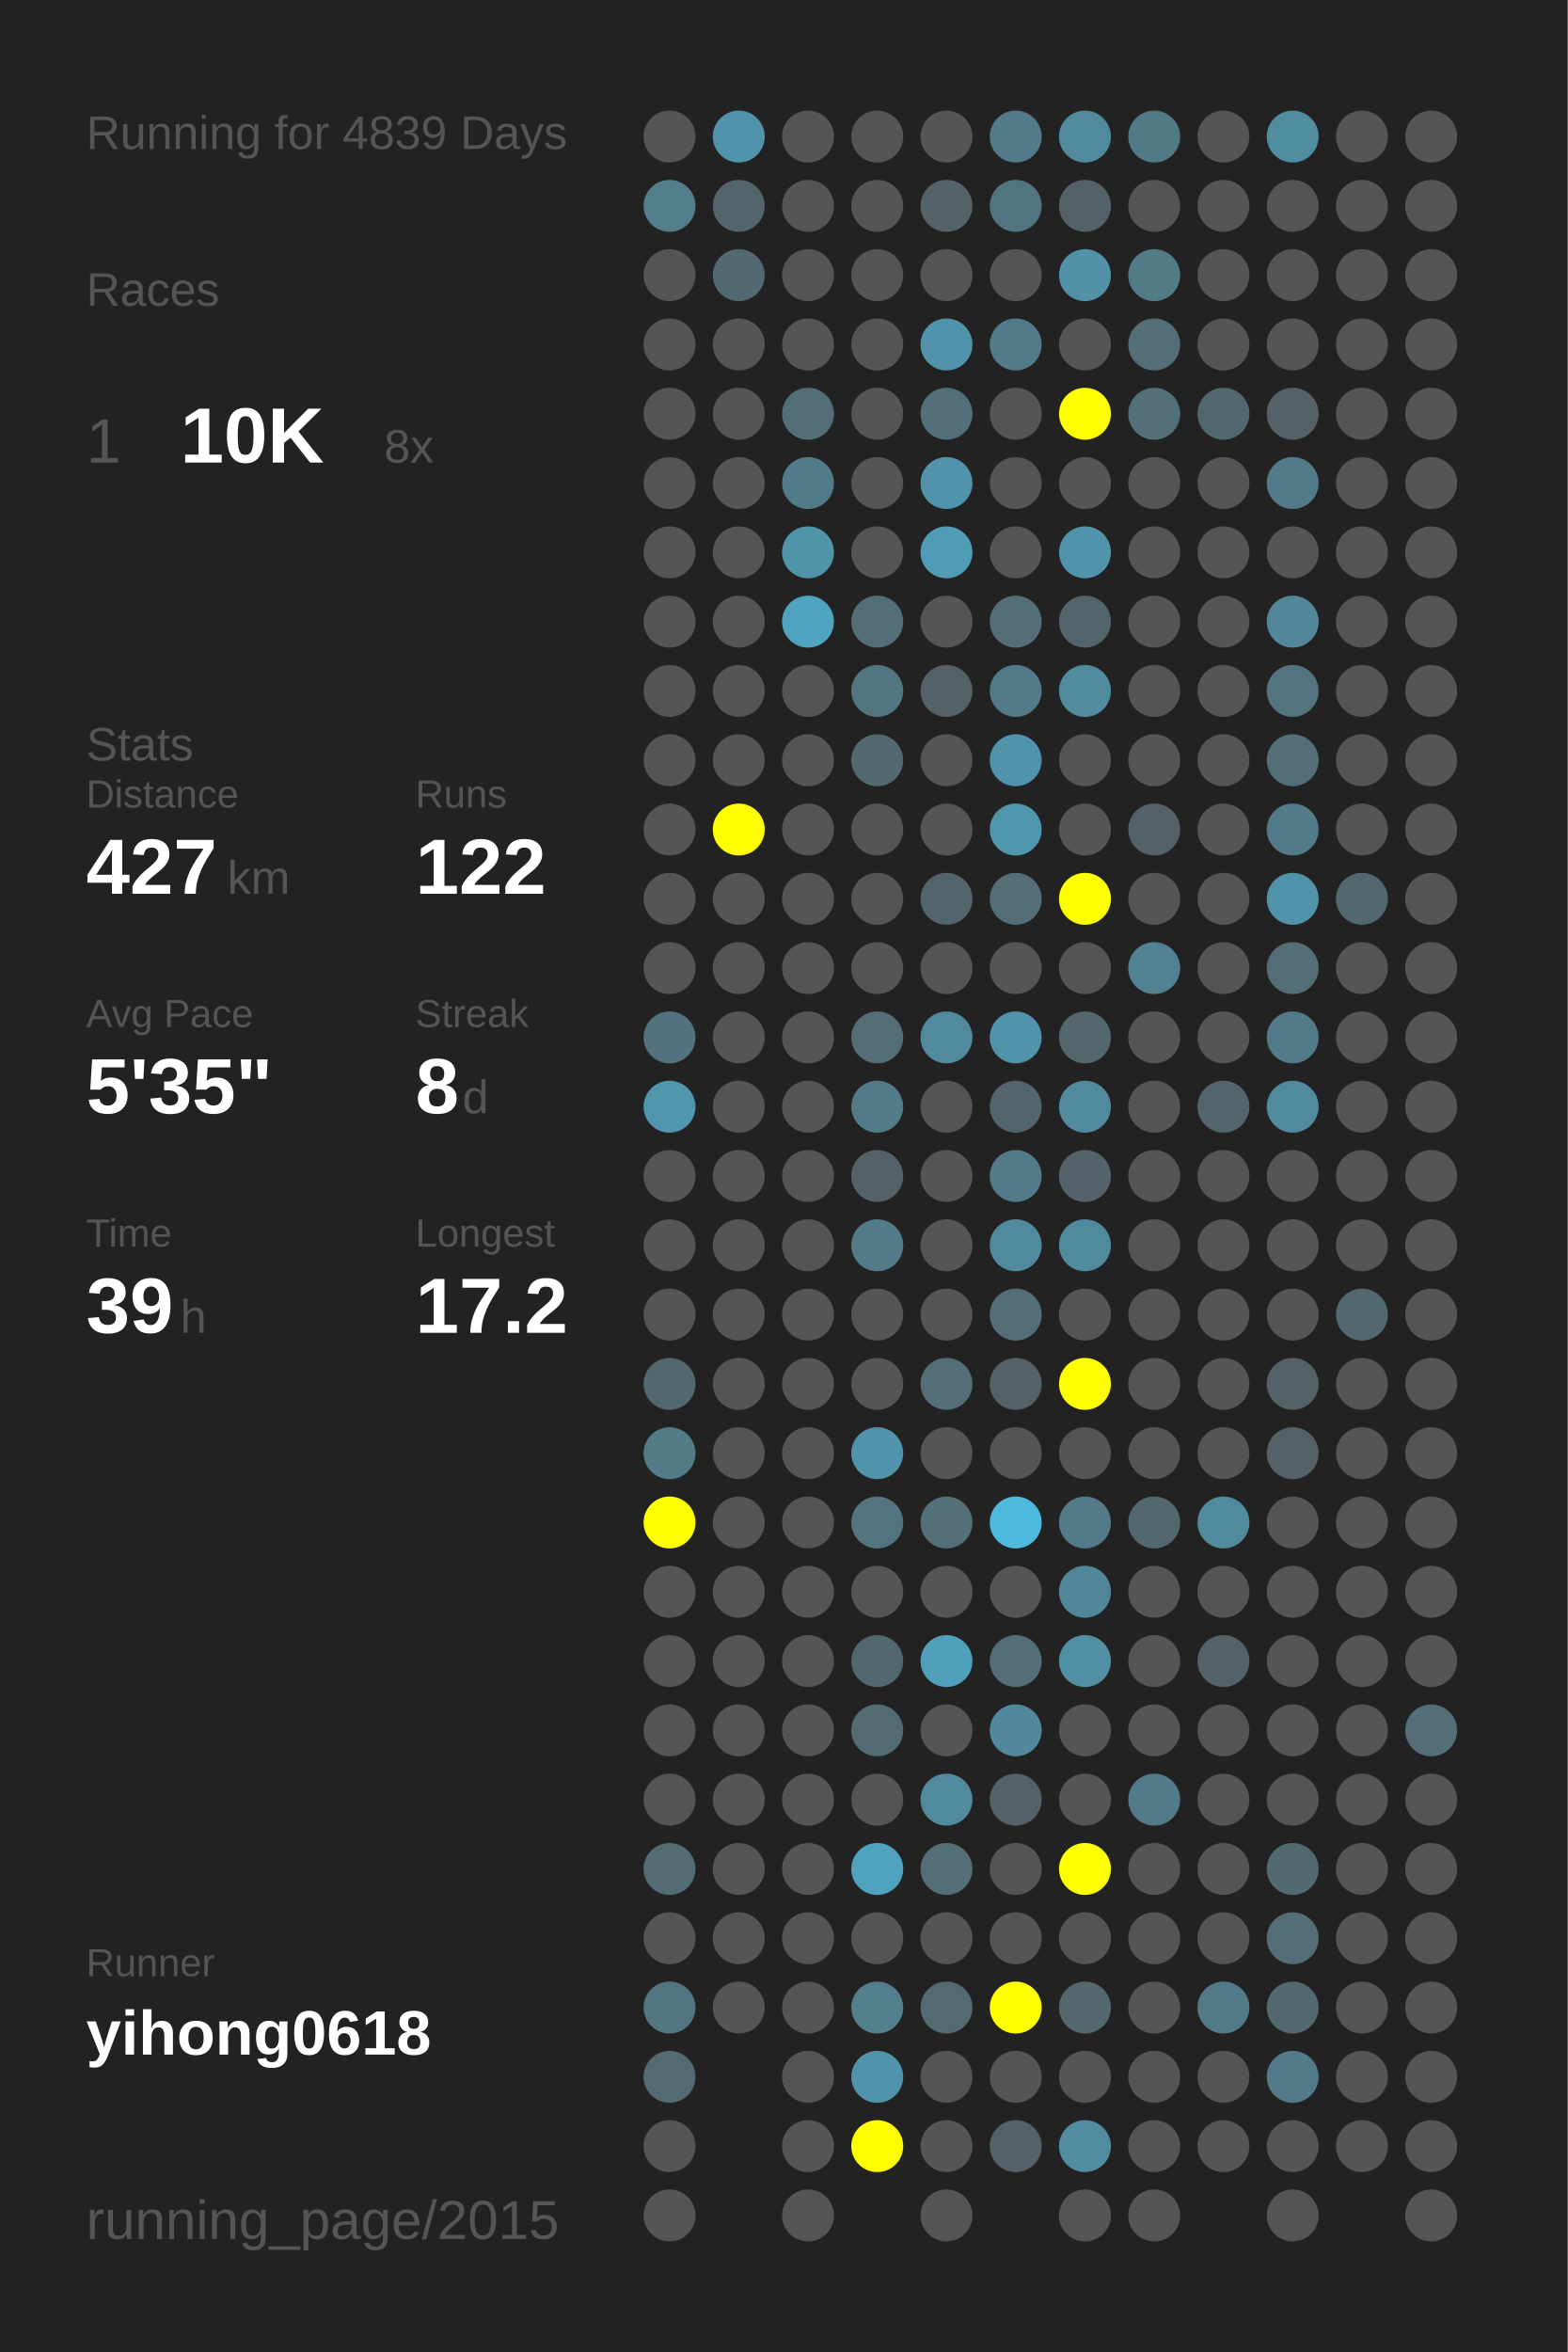
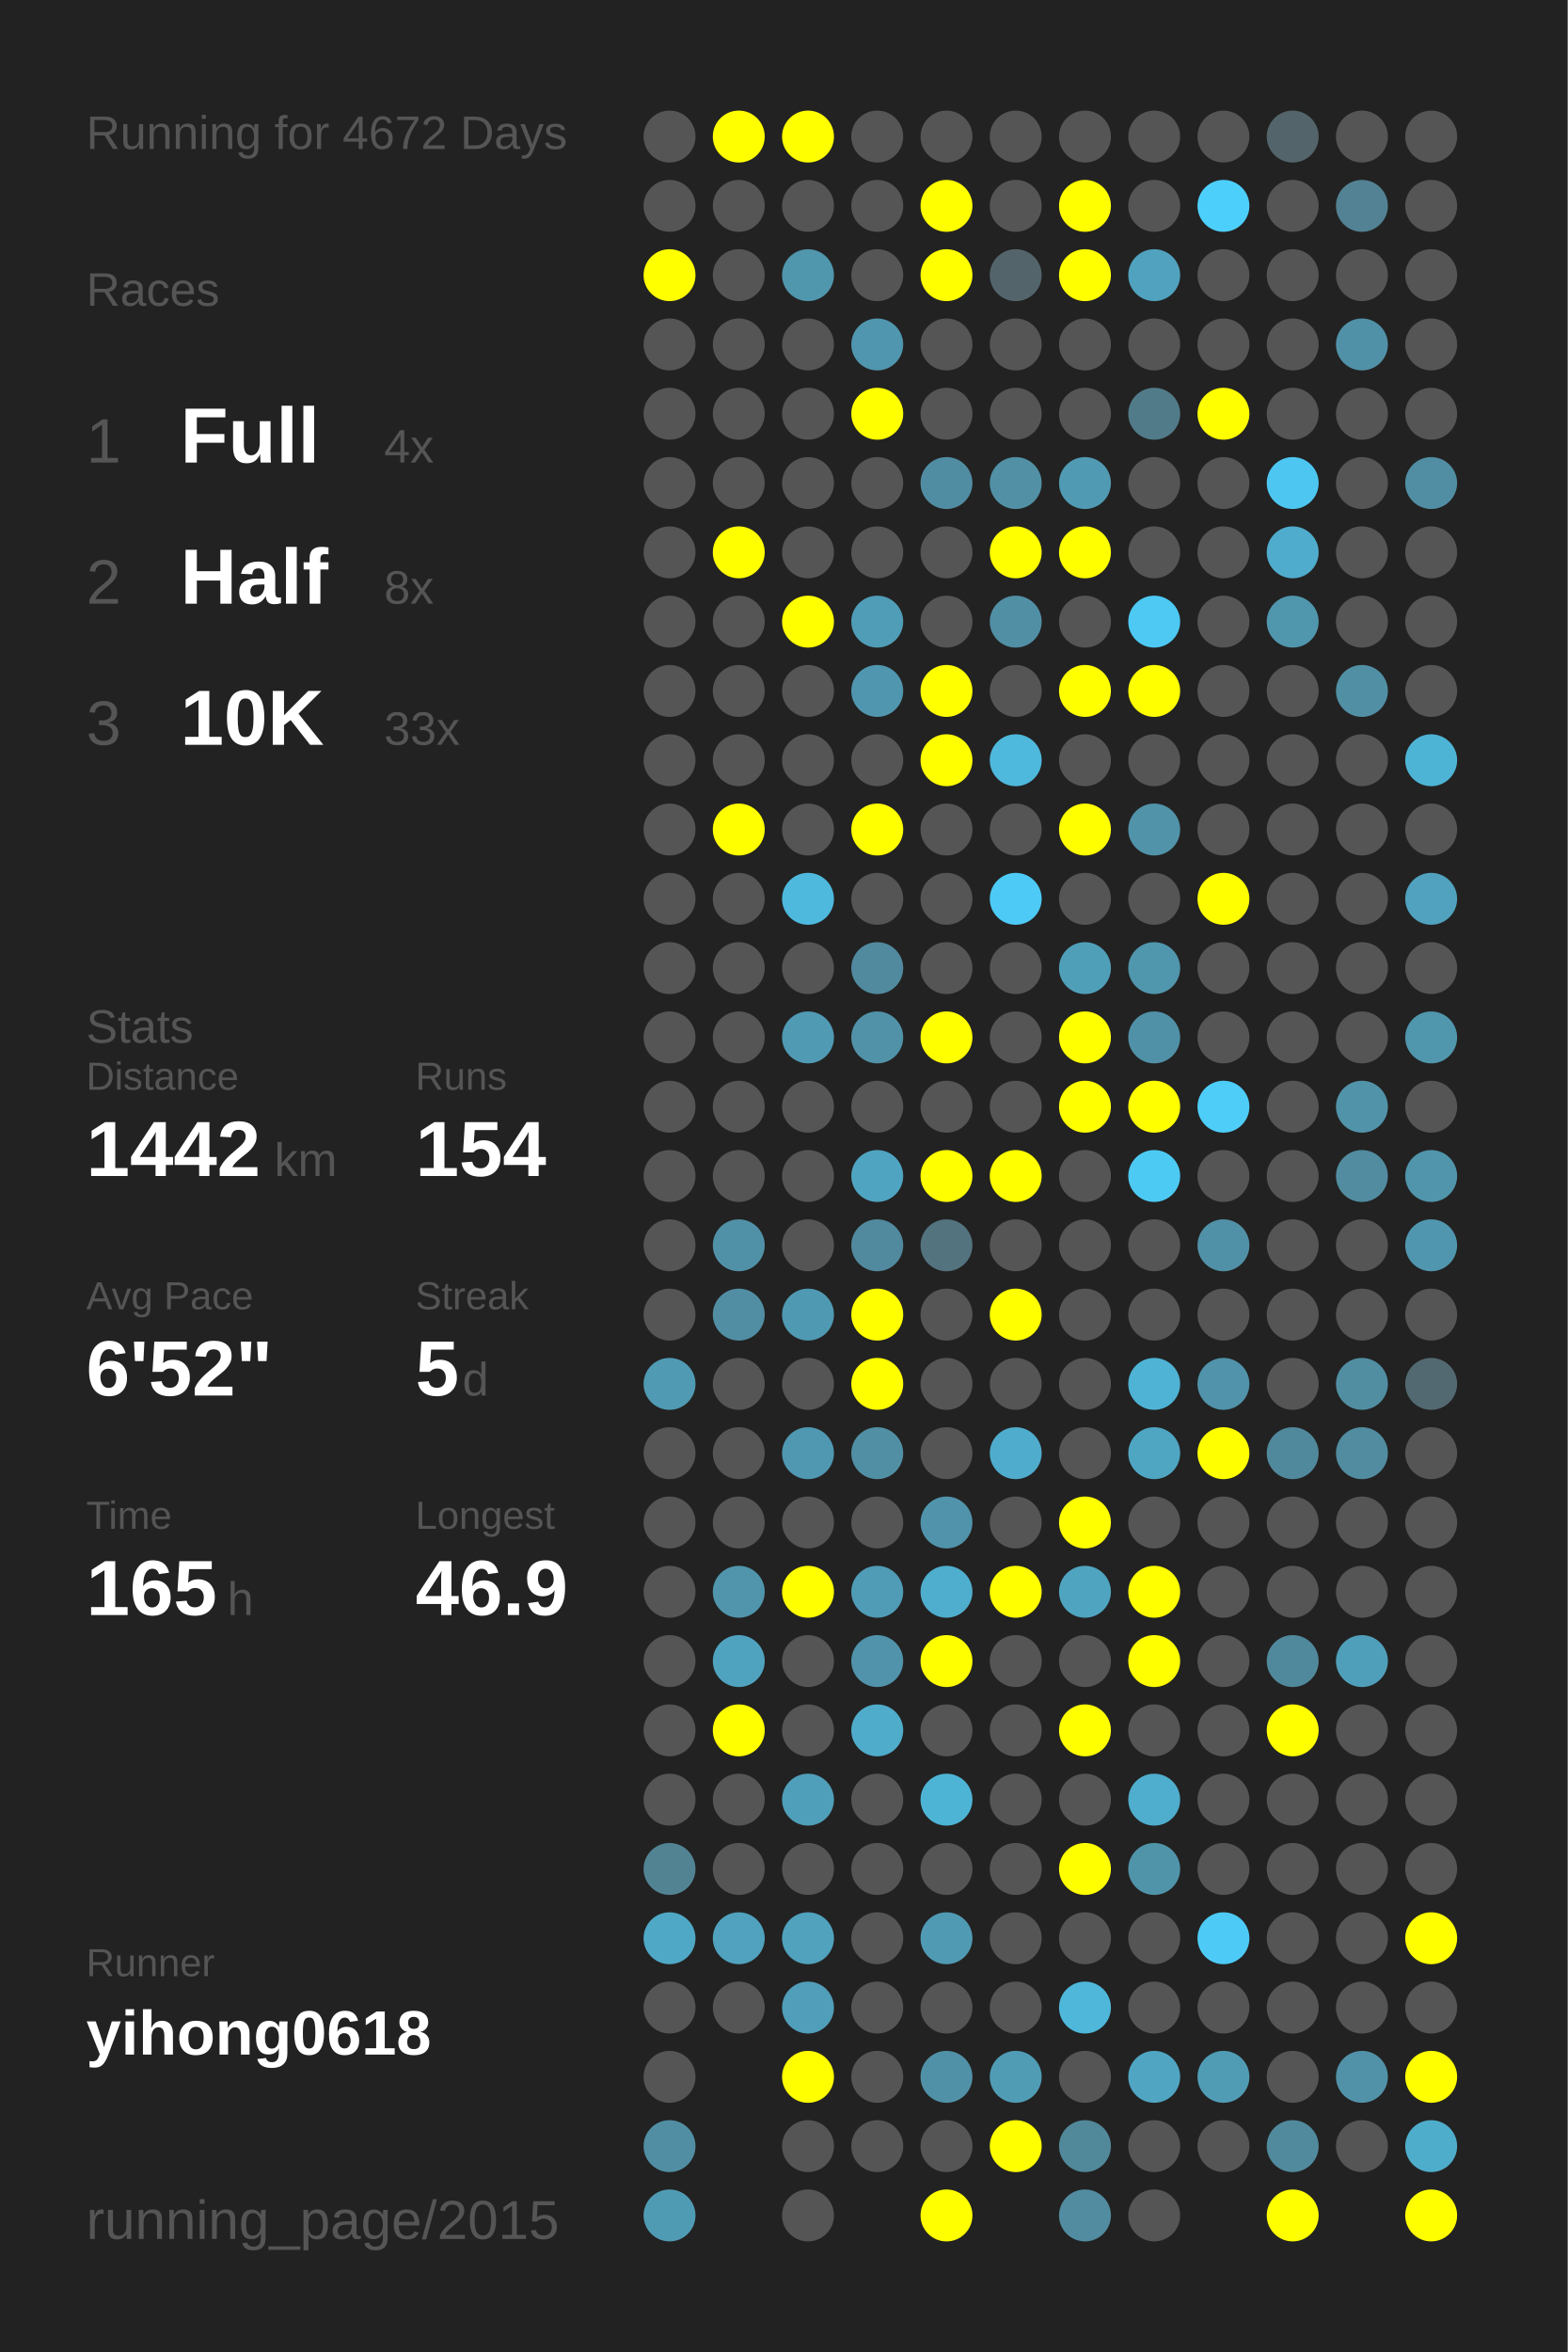
<svg xmlns="http://www.w3.org/2000/svg" baseProfile="full" height="300mm" version="1.1" viewBox="0,0,200,300" width="200mm">
  <defs />
  <rect fill="#222222" height="300" width="200" x="0" y="0" />
-   <text fill="#555555" style="font-size:6px; font-family:Arial;" x="11" y="19">Running for 4839 Days</text>
+   <text fill="#555555" style="font-size:6px; font-family:Arial;" x="11" y="19">Running for 4672 Days</text>
  <text fill="#555555" style="font-size:6px; font-family:Arial;" x="11" y="39">Races</text>
  <text fill="#555555" style="font-size:8px; font-family:Arial;" x="11" y="59">1</text>
-   <text fill="#FFFFFF" style="font-size:10px; font-family:Arial; font-weight:bold;" x="23" y="59">10K</text>
-   <text fill="#555555" style="font-size:6px; font-family:Arial;" x="49" y="59">8x</text>
-   <text fill="#555555" style="font-size:6px; font-family:Arial;" x="11" y="97">Stats</text>
-   <text fill="#555555" style="font-size:5px; font-family:Arial;" x="11" y="103">Distance</text>
-   <text fill="#FFFFFF" style="font-size:10px; font-family:Arial; font-weight:bold;" x="11" y="114">427</text>
-   <text fill="#555555" style="font-size:6px; font-family:Arial;" x="29" y="114">km</text>
-   <text fill="#555555" style="font-size:5px; font-family:Arial;" x="53" y="103">Runs</text>
-   <text fill="#FFFFFF" style="font-size:10px; font-family:Arial; font-weight:bold;" x="53" y="114">122</text>
-   <text fill="#555555" style="font-size:5px; font-family:Arial;" x="11" y="131">Avg Pace</text>
-   <text fill="#FFFFFF" style="font-size:10px; font-family:Arial; font-weight:bold;" x="11" y="142">5'35"</text>
-   <text fill="#555555" style="font-size:5px; font-family:Arial;" x="53" y="131">Streak</text>
-   <text fill="#FFFFFF" style="font-size:10px; font-family:Arial; font-weight:bold;" x="53" y="142">8</text>
-   <text fill="#555555" style="font-size:6px; font-family:Arial;" x="59" y="142">d</text>
-   <text fill="#555555" style="font-size:5px; font-family:Arial;" x="11" y="159">Time</text>
-   <text fill="#FFFFFF" style="font-size:10px; font-family:Arial; font-weight:bold;" x="11" y="170">39</text>
-   <text fill="#555555" style="font-size:6px; font-family:Arial;" x="23" y="170">h</text>
-   <text fill="#555555" style="font-size:5px; font-family:Arial;" x="53" y="159">Longest</text>
-   <text fill="#FFFFFF" style="font-size:10px; font-family:Arial; font-weight:bold;" x="53" y="170">17.2</text>
+   <text fill="#FFFFFF" style="font-size:10px; font-family:Arial; font-weight:bold;" x="23" y="59">Full</text>
+   <text fill="#555555" style="font-size:6px; font-family:Arial;" x="49" y="59">4x</text>
+   <text fill="#555555" style="font-size:8px; font-family:Arial;" x="11" y="77">2</text>
+   <text fill="#FFFFFF" style="font-size:10px; font-family:Arial; font-weight:bold;" x="23" y="77">Half</text>
+   <text fill="#555555" style="font-size:6px; font-family:Arial;" x="49" y="77">8x</text>
+   <text fill="#555555" style="font-size:8px; font-family:Arial;" x="11" y="95">3</text>
+   <text fill="#FFFFFF" style="font-size:10px; font-family:Arial; font-weight:bold;" x="23" y="95">10K</text>
+   <text fill="#555555" style="font-size:6px; font-family:Arial;" x="49" y="95">33x</text>
+   <text fill="#555555" style="font-size:6px; font-family:Arial;" x="11" y="133">Stats</text>
+   <text fill="#555555" style="font-size:5px; font-family:Arial;" x="11" y="139">Distance</text>
+   <text fill="#FFFFFF" style="font-size:10px; font-family:Arial; font-weight:bold;" x="11" y="150">1442</text>
+   <text fill="#555555" style="font-size:6px; font-family:Arial;" x="35" y="150">km</text>
+   <text fill="#555555" style="font-size:5px; font-family:Arial;" x="53" y="139">Runs</text>
+   <text fill="#FFFFFF" style="font-size:10px; font-family:Arial; font-weight:bold;" x="53" y="150">154</text>
+   <text fill="#555555" style="font-size:5px; font-family:Arial;" x="11" y="167">Avg Pace</text>
+   <text fill="#FFFFFF" style="font-size:10px; font-family:Arial; font-weight:bold;" x="11" y="178">6'52"</text>
+   <text fill="#555555" style="font-size:5px; font-family:Arial;" x="53" y="167">Streak</text>
+   <text fill="#FFFFFF" style="font-size:10px; font-family:Arial; font-weight:bold;" x="53" y="178">5</text>
+   <text fill="#555555" style="font-size:6px; font-family:Arial;" x="59" y="178">d</text>
+   <text fill="#555555" style="font-size:5px; font-family:Arial;" x="11" y="195">Time</text>
+   <text fill="#FFFFFF" style="font-size:10px; font-family:Arial; font-weight:bold;" x="11" y="206">165</text>
+   <text fill="#555555" style="font-size:6px; font-family:Arial;" x="29" y="206">h</text>
+   <text fill="#555555" style="font-size:5px; font-family:Arial;" x="53" y="195">Longest</text>
+   <text fill="#FFFFFF" style="font-size:10px; font-family:Arial; font-weight:bold;" x="53" y="206">46.9</text>
  <text fill="#555555" style="font-size:5px; font-family:Arial;" x="11" y="252.065">Runner</text>
  <text fill="#FFFFFF" style="font-size:8px; font-family:Arial; font-weight:bold;" x="11" y="262.065">yihong0618</text>
  <text fill="#555555" style="font-size:7px; font-family:Arial;" x="11" y="285.581">running_page/2015</text>
  <circle cx="85.417" cy="17.419" fill="#555555" r="3.312" />
-   <circle cx="85.417" cy="26.258" fill="#527e8c" r="3.312" />
-   <circle cx="85.417" cy="35.097" fill="#555555" r="3.312" />
+   <circle cx="85.417" cy="26.258" fill="#555555" r="3.312" />
+   <circle cx="85.417" cy="35.097" fill="#FFFF00" r="3.312" />
  <circle cx="85.417" cy="43.935" fill="#555555" r="3.312" />
  <circle cx="85.417" cy="52.774" fill="#555555" r="3.312" />
  <circle cx="85.417" cy="61.613" fill="#555555" r="3.312" />
  <circle cx="85.417" cy="70.452" fill="#555555" r="3.312" />
  <circle cx="85.417" cy="79.29" fill="#555555" r="3.312" />
  <circle cx="85.417" cy="88.129" fill="#555555" r="3.312" />
  <circle cx="85.417" cy="96.968" fill="#555555" r="3.312" />
  <circle cx="85.417" cy="105.806" fill="#555555" r="3.312" />
  <circle cx="85.417" cy="114.645" fill="#555555" r="3.312" />
  <circle cx="85.417" cy="123.484" fill="#555555" r="3.312" />
-   <circle cx="85.417" cy="132.323" fill="#53727d" r="3.312" />
-   <circle cx="85.417" cy="141.161" fill="#5096ad" r="3.312" />
+   <circle cx="85.417" cy="132.323" fill="#555555" r="3.312" />
+   <circle cx="85.417" cy="141.161" fill="#555555" r="3.312" />
  <circle cx="85.417" cy="150" fill="#555555" r="3.312" />
  <circle cx="85.417" cy="158.839" fill="#555555" r="3.312" />
  <circle cx="85.417" cy="167.677" fill="#555555" r="3.312" />
-   <circle cx="85.417" cy="176.516" fill="#53676e" r="3.312" />
-   <circle cx="85.417" cy="185.355" fill="#527b88" r="3.312" />
-   <circle cx="85.417" cy="194.194" fill="#FFFF00" r="3.312" />
+   <circle cx="85.417" cy="176.516" fill="#509ab3" r="3.312" />
+   <circle cx="85.417" cy="185.355" fill="#555555" r="3.312" />
+   <circle cx="85.417" cy="194.194" fill="#555555" r="3.312" />
  <circle cx="85.417" cy="203.032" fill="#555555" r="3.312" />
  <circle cx="85.417" cy="211.871" fill="#555555" r="3.312" />
  <circle cx="85.417" cy="220.71" fill="#555555" r="3.312" />
  <circle cx="85.417" cy="229.548" fill="#555555" r="3.312" />
-   <circle cx="85.417" cy="238.387" fill="#536b73" r="3.312" />
-   <circle cx="85.417" cy="247.226" fill="#555555" r="3.312" />
-   <circle cx="85.417" cy="256.065" fill="#527581" r="3.312" />
-   <circle cx="85.417" cy="264.903" fill="#536a72" r="3.312" />
-   <circle cx="85.417" cy="273.742" fill="#555555" r="3.312" />
-   <circle cx="85.417" cy="282.581" fill="#555555" r="3.312" />
-   <circle cx="94.25" cy="17.419" fill="#5093aa" r="3.312" />
-   <circle cx="94.25" cy="26.258" fill="#53646a" r="3.312" />
-   <circle cx="94.25" cy="35.097" fill="#536971" r="3.312" />
+   <circle cx="85.417" cy="238.387" fill="#528393" r="3.312" />
+   <circle cx="85.417" cy="247.226" fill="#4fa8c6" r="3.312" />
+   <circle cx="85.417" cy="256.065" fill="#555555" r="3.312" />
+   <circle cx="85.417" cy="264.903" fill="#555555" r="3.312" />
+   <circle cx="85.417" cy="273.742" fill="#518ea3" r="3.312" />
+   <circle cx="85.417" cy="282.581" fill="#509bb4" r="3.312" />
+   <circle cx="94.25" cy="17.419" fill="#FFFF00" r="3.312" />
+   <circle cx="94.25" cy="26.258" fill="#555555" r="3.312" />
+   <circle cx="94.25" cy="35.097" fill="#555555" r="3.312" />
  <circle cx="94.25" cy="43.935" fill="#555555" r="3.312" />
  <circle cx="94.25" cy="52.774" fill="#555555" r="3.312" />
  <circle cx="94.25" cy="61.613" fill="#555555" r="3.312" />
-   <circle cx="94.25" cy="70.452" fill="#555555" r="3.312" />
+   <circle cx="94.25" cy="70.452" fill="#FFFF00" r="3.312" />
  <circle cx="94.25" cy="79.29" fill="#555555" r="3.312" />
  <circle cx="94.25" cy="88.129" fill="#555555" r="3.312" />
  <circle cx="94.25" cy="96.968" fill="#555555" r="3.312" />
  <circle cx="94.25" cy="105.806" fill="#FFFF00" r="3.312" />
  <circle cx="94.25" cy="114.645" fill="#555555" r="3.312" />
  <circle cx="94.25" cy="123.484" fill="#555555" r="3.312" />
  <circle cx="94.25" cy="132.323" fill="#555555" r="3.312" />
  <circle cx="94.25" cy="141.161" fill="#555555" r="3.312" />
  <circle cx="94.25" cy="150" fill="#555555" r="3.312" />
-   <circle cx="94.25" cy="158.839" fill="#555555" r="3.312" />
-   <circle cx="94.25" cy="167.677" fill="#555555" r="3.312" />
+   <circle cx="94.25" cy="158.839" fill="#5191a7" r="3.312" />
+   <circle cx="94.25" cy="167.677" fill="#518ea3" r="3.312" />
  <circle cx="94.25" cy="176.516" fill="#555555" r="3.312" />
  <circle cx="94.25" cy="185.355" fill="#555555" r="3.312" />
  <circle cx="94.25" cy="194.194" fill="#555555" r="3.312" />
-   <circle cx="94.25" cy="203.032" fill="#555555" r="3.312" />
-   <circle cx="94.25" cy="211.871" fill="#555555" r="3.312" />
-   <circle cx="94.25" cy="220.71" fill="#555555" r="3.312" />
+   <circle cx="94.25" cy="203.032" fill="#5095ac" r="3.312" />
+   <circle cx="94.25" cy="211.871" fill="#50a3bf" r="3.312" />
+   <circle cx="94.25" cy="220.71" fill="#FFFF00" r="3.312" />
  <circle cx="94.25" cy="229.548" fill="#555555" r="3.312" />
  <circle cx="94.25" cy="238.387" fill="#555555" r="3.312" />
-   <circle cx="94.25" cy="247.226" fill="#555555" r="3.312" />
+   <circle cx="94.25" cy="247.226" fill="#50a2be" r="3.312" />
  <circle cx="94.25" cy="256.065" fill="#555555" r="3.312" />
-   <circle cx="103.083" cy="17.419" fill="#555555" r="3.312" />
+   <circle cx="103.083" cy="17.419" fill="#FFFF00" r="3.312" />
  <circle cx="103.083" cy="26.258" fill="#555555" r="3.312" />
-   <circle cx="103.083" cy="35.097" fill="#555555" r="3.312" />
+   <circle cx="103.083" cy="35.097" fill="#5096ad" r="3.312" />
  <circle cx="103.083" cy="43.935" fill="#555555" r="3.312" />
-   <circle cx="103.083" cy="52.774" fill="#536e77" r="3.312" />
-   <circle cx="103.083" cy="61.613" fill="#527b89" r="3.312" />
-   <circle cx="103.083" cy="70.452" fill="#5094aa" r="3.312" />
-   <circle cx="103.083" cy="79.29" fill="#4fa4c0" r="3.312" />
+   <circle cx="103.083" cy="52.774" fill="#555555" r="3.312" />
+   <circle cx="103.083" cy="61.613" fill="#555555" r="3.312" />
+   <circle cx="103.083" cy="70.452" fill="#555555" r="3.312" />
+   <circle cx="103.083" cy="79.29" fill="#FFFF00" r="3.312" />
  <circle cx="103.083" cy="88.129" fill="#555555" r="3.312" />
  <circle cx="103.083" cy="96.968" fill="#555555" r="3.312" />
  <circle cx="103.083" cy="105.806" fill="#555555" r="3.312" />
-   <circle cx="103.083" cy="114.645" fill="#555555" r="3.312" />
+   <circle cx="103.083" cy="114.645" fill="#4eb9dd" r="3.312" />
  <circle cx="103.083" cy="123.484" fill="#555555" r="3.312" />
-   <circle cx="103.083" cy="132.323" fill="#555555" r="3.312" />
+   <circle cx="103.083" cy="132.323" fill="#509ab4" r="3.312" />
  <circle cx="103.083" cy="141.161" fill="#555555" r="3.312" />
  <circle cx="103.083" cy="150" fill="#555555" r="3.312" />
  <circle cx="103.083" cy="158.839" fill="#555555" r="3.312" />
-   <circle cx="103.083" cy="167.677" fill="#555555" r="3.312" />
+   <circle cx="103.083" cy="167.677" fill="#5099b2" r="3.312" />
  <circle cx="103.083" cy="176.516" fill="#555555" r="3.312" />
-   <circle cx="103.083" cy="185.355" fill="#555555" r="3.312" />
+   <circle cx="103.083" cy="185.355" fill="#5098b1" r="3.312" />
  <circle cx="103.083" cy="194.194" fill="#555555" r="3.312" />
-   <circle cx="103.083" cy="203.032" fill="#555555" r="3.312" />
+   <circle cx="103.083" cy="203.032" fill="#FFFF00" r="3.312" />
  <circle cx="103.083" cy="211.871" fill="#555555" r="3.312" />
  <circle cx="103.083" cy="220.71" fill="#555555" r="3.312" />
-   <circle cx="103.083" cy="229.548" fill="#555555" r="3.312" />
+   <circle cx="103.083" cy="229.548" fill="#509fba" r="3.312" />
  <circle cx="103.083" cy="238.387" fill="#555555" r="3.312" />
-   <circle cx="103.083" cy="247.226" fill="#555555" r="3.312" />
-   <circle cx="103.083" cy="256.065" fill="#555555" r="3.312" />
-   <circle cx="103.083" cy="264.903" fill="#555555" r="3.312" />
+   <circle cx="103.083" cy="247.226" fill="#50a2bd" r="3.312" />
+   <circle cx="103.083" cy="256.065" fill="#509eb9" r="3.312" />
+   <circle cx="103.083" cy="264.903" fill="#FFFF00" r="3.312" />
  <circle cx="103.083" cy="273.742" fill="#555555" r="3.312" />
  <circle cx="103.083" cy="282.581" fill="#555555" r="3.312" />
  <circle cx="111.917" cy="17.419" fill="#555555" r="3.312" />
  <circle cx="111.917" cy="26.258" fill="#555555" r="3.312" />
  <circle cx="111.917" cy="35.097" fill="#555555" r="3.312" />
-   <circle cx="111.917" cy="43.935" fill="#555555" r="3.312" />
-   <circle cx="111.917" cy="52.774" fill="#555555" r="3.312" />
+   <circle cx="111.917" cy="43.935" fill="#5096ae" r="3.312" />
+   <circle cx="111.917" cy="52.774" fill="#FFFF00" r="3.312" />
  <circle cx="111.917" cy="61.613" fill="#555555" r="3.312" />
  <circle cx="111.917" cy="70.452" fill="#555555" r="3.312" />
-   <circle cx="111.917" cy="79.29" fill="#536e77" r="3.312" />
-   <circle cx="111.917" cy="88.129" fill="#527580" r="3.312" />
-   <circle cx="111.917" cy="96.968" fill="#536970" r="3.312" />
-   <circle cx="111.917" cy="105.806" fill="#555555" r="3.312" />
+   <circle cx="111.917" cy="79.29" fill="#509db7" r="3.312" />
+   <circle cx="111.917" cy="88.129" fill="#5096ae" r="3.312" />
+   <circle cx="111.917" cy="96.968" fill="#555555" r="3.312" />
+   <circle cx="111.917" cy="105.806" fill="#FFFF00" r="3.312" />
  <circle cx="111.917" cy="114.645" fill="#555555" r="3.312" />
-   <circle cx="111.917" cy="123.484" fill="#555555" r="3.312" />
-   <circle cx="111.917" cy="132.323" fill="#536e77" r="3.312" />
-   <circle cx="111.917" cy="141.161" fill="#527a88" r="3.312" />
-   <circle cx="111.917" cy="150" fill="#546166" r="3.312" />
-   <circle cx="111.917" cy="158.839" fill="#527a88" r="3.312" />
-   <circle cx="111.917" cy="167.677" fill="#555555" r="3.312" />
-   <circle cx="111.917" cy="176.516" fill="#555555" r="3.312" />
-   <circle cx="111.917" cy="185.355" fill="#5093aa" r="3.312" />
-   <circle cx="111.917" cy="194.194" fill="#53747f" r="3.312" />
-   <circle cx="111.917" cy="203.032" fill="#555555" r="3.312" />
-   <circle cx="111.917" cy="211.871" fill="#53676e" r="3.312" />
-   <circle cx="111.917" cy="220.71" fill="#536c74" r="3.312" />
+   <circle cx="111.917" cy="123.484" fill="#518a9e" r="3.312" />
+   <circle cx="111.917" cy="132.323" fill="#5192a8" r="3.312" />
+   <circle cx="111.917" cy="141.161" fill="#555555" r="3.312" />
+   <circle cx="111.917" cy="150" fill="#4fa4c1" r="3.312" />
+   <circle cx="111.917" cy="158.839" fill="#518a9e" r="3.312" />
+   <circle cx="111.917" cy="167.677" fill="#FFFF00" r="3.312" />
+   <circle cx="111.917" cy="176.516" fill="#FFFF00" r="3.312" />
+   <circle cx="111.917" cy="185.355" fill="#518fa4" r="3.312" />
+   <circle cx="111.917" cy="194.194" fill="#555555" r="3.312" />
+   <circle cx="111.917" cy="203.032" fill="#509bb5" r="3.312" />
+   <circle cx="111.917" cy="211.871" fill="#5093aa" r="3.312" />
+   <circle cx="111.917" cy="220.71" fill="#4faccb" r="3.312" />
  <circle cx="111.917" cy="229.548" fill="#555555" r="3.312" />
-   <circle cx="111.917" cy="238.387" fill="#4fa3bf" r="3.312" />
+   <circle cx="111.917" cy="238.387" fill="#555555" r="3.312" />
  <circle cx="111.917" cy="247.226" fill="#555555" r="3.312" />
-   <circle cx="111.917" cy="256.065" fill="#527e8d" r="3.312" />
-   <circle cx="111.917" cy="264.903" fill="#5093aa" r="3.312" />
-   <circle cx="111.917" cy="273.742" fill="#FFFF00" r="3.312" />
+   <circle cx="111.917" cy="256.065" fill="#555555" r="3.312" />
+   <circle cx="111.917" cy="264.903" fill="#555555" r="3.312" />
+   <circle cx="111.917" cy="273.742" fill="#555555" r="3.312" />
  <circle cx="120.75" cy="17.419" fill="#555555" r="3.312" />
-   <circle cx="120.75" cy="26.258" fill="#546368" r="3.312" />
-   <circle cx="120.75" cy="35.097" fill="#555555" r="3.312" />
-   <circle cx="120.75" cy="43.935" fill="#5093aa" r="3.312" />
-   <circle cx="120.75" cy="52.774" fill="#536f79" r="3.312" />
-   <circle cx="120.75" cy="61.613" fill="#5093aa" r="3.312" />
-   <circle cx="120.75" cy="70.452" fill="#509cb6" r="3.312" />
+   <circle cx="120.75" cy="26.258" fill="#FFFF00" r="3.312" />
+   <circle cx="120.75" cy="35.097" fill="#FFFF00" r="3.312" />
+   <circle cx="120.75" cy="43.935" fill="#555555" r="3.312" />
+   <circle cx="120.75" cy="52.774" fill="#555555" r="3.312" />
+   <circle cx="120.75" cy="61.613" fill="#518da2" r="3.312" />
+   <circle cx="120.75" cy="70.452" fill="#555555" r="3.312" />
  <circle cx="120.75" cy="79.29" fill="#555555" r="3.312" />
-   <circle cx="120.75" cy="88.129" fill="#546166" r="3.312" />
-   <circle cx="120.75" cy="96.968" fill="#555555" r="3.312" />
+   <circle cx="120.75" cy="88.129" fill="#FFFF00" r="3.312" />
+   <circle cx="120.75" cy="96.968" fill="#FFFF00" r="3.312" />
  <circle cx="120.75" cy="105.806" fill="#555555" r="3.312" />
-   <circle cx="120.75" cy="114.645" fill="#53646a" r="3.312" />
+   <circle cx="120.75" cy="114.645" fill="#555555" r="3.312" />
  <circle cx="120.75" cy="123.484" fill="#555555" r="3.312" />
-   <circle cx="120.75" cy="132.323" fill="#518a9d" r="3.312" />
+   <circle cx="120.75" cy="132.323" fill="#FFFF00" r="3.312" />
  <circle cx="120.75" cy="141.161" fill="#555555" r="3.312" />
-   <circle cx="120.75" cy="150" fill="#555555" r="3.312" />
-   <circle cx="120.75" cy="158.839" fill="#555555" r="3.312" />
+   <circle cx="120.75" cy="150" fill="#FFFF00" r="3.312" />
+   <circle cx="120.75" cy="158.839" fill="#53737e" r="3.312" />
  <circle cx="120.75" cy="167.677" fill="#555555" r="3.312" />
-   <circle cx="120.75" cy="176.516" fill="#536e77" r="3.312" />
+   <circle cx="120.75" cy="176.516" fill="#555555" r="3.312" />
  <circle cx="120.75" cy="185.355" fill="#555555" r="3.312" />
-   <circle cx="120.75" cy="194.194" fill="#536f78" r="3.312" />
-   <circle cx="120.75" cy="203.032" fill="#555555" r="3.312" />
-   <circle cx="120.75" cy="211.871" fill="#50a0bb" r="3.312" />
+   <circle cx="120.75" cy="194.194" fill="#5093aa" r="3.312" />
+   <circle cx="120.75" cy="203.032" fill="#4fadcd" r="3.312" />
+   <circle cx="120.75" cy="211.871" fill="#FFFF00" r="3.312" />
  <circle cx="120.75" cy="220.71" fill="#555555" r="3.312" />
-   <circle cx="120.75" cy="229.548" fill="#518a9d" r="3.312" />
-   <circle cx="120.75" cy="238.387" fill="#536e77" r="3.312" />
-   <circle cx="120.75" cy="247.226" fill="#555555" r="3.312" />
-   <circle cx="120.75" cy="256.065" fill="#536a72" r="3.312" />
-   <circle cx="120.75" cy="264.903" fill="#555555" r="3.312" />
+   <circle cx="120.75" cy="229.548" fill="#4eb4d6" r="3.312" />
+   <circle cx="120.75" cy="238.387" fill="#555555" r="3.312" />
+   <circle cx="120.75" cy="247.226" fill="#509ab3" r="3.312" />
+   <circle cx="120.75" cy="256.065" fill="#555555" r="3.312" />
+   <circle cx="120.75" cy="264.903" fill="#5191a7" r="3.312" />
  <circle cx="120.75" cy="273.742" fill="#555555" r="3.312" />
-   <circle cx="120.75" cy="282.581" fill="#555555" r="3.312" />
-   <circle cx="129.583" cy="17.419" fill="#527a88" r="3.312" />
-   <circle cx="129.583" cy="26.258" fill="#52747f" r="3.312" />
-   <circle cx="129.583" cy="35.097" fill="#555555" r="3.312" />
-   <circle cx="129.583" cy="43.935" fill="#527a88" r="3.312" />
+   <circle cx="120.75" cy="282.581" fill="#FFFF00" r="3.312" />
+   <circle cx="129.583" cy="17.419" fill="#555555" r="3.312" />
+   <circle cx="129.583" cy="26.258" fill="#555555" r="3.312" />
+   <circle cx="129.583" cy="35.097" fill="#53656b" r="3.312" />
+   <circle cx="129.583" cy="43.935" fill="#555555" r="3.312" />
  <circle cx="129.583" cy="52.774" fill="#555555" r="3.312" />
-   <circle cx="129.583" cy="61.613" fill="#555555" r="3.312" />
-   <circle cx="129.583" cy="70.452" fill="#555555" r="3.312" />
-   <circle cx="129.583" cy="79.29" fill="#536e77" r="3.312" />
-   <circle cx="129.583" cy="88.129" fill="#527a88" r="3.312" />
-   <circle cx="129.583" cy="96.968" fill="#5093aa" r="3.312" />
-   <circle cx="129.583" cy="105.806" fill="#5096ad" r="3.312" />
-   <circle cx="129.583" cy="114.645" fill="#536e77" r="3.312" />
+   <circle cx="129.583" cy="61.613" fill="#5190a5" r="3.312" />
+   <circle cx="129.583" cy="70.452" fill="#FFFF00" r="3.312" />
+   <circle cx="129.583" cy="79.29" fill="#518fa5" r="3.312" />
+   <circle cx="129.583" cy="88.129" fill="#555555" r="3.312" />
+   <circle cx="129.583" cy="96.968" fill="#4eb9dd" r="3.312" />
+   <circle cx="129.583" cy="105.806" fill="#555555" r="3.312" />
+   <circle cx="129.583" cy="114.645" fill="#4dcaf5" r="3.312" />
  <circle cx="129.583" cy="123.484" fill="#555555" r="3.312" />
-   <circle cx="129.583" cy="132.323" fill="#5093aa" r="3.312" />
-   <circle cx="129.583" cy="141.161" fill="#53656a" r="3.312" />
-   <circle cx="129.583" cy="150" fill="#527a88" r="3.312" />
-   <circle cx="129.583" cy="158.839" fill="#518a9e" r="3.312" />
-   <circle cx="129.583" cy="167.677" fill="#536e77" r="3.312" />
-   <circle cx="129.583" cy="176.516" fill="#546166" r="3.312" />
-   <circle cx="129.583" cy="185.355" fill="#555555" r="3.312" />
-   <circle cx="129.583" cy="194.194" fill="#4eb9dd" r="3.312" />
-   <circle cx="129.583" cy="203.032" fill="#555555" r="3.312" />
-   <circle cx="129.583" cy="211.871" fill="#536e77" r="3.312" />
-   <circle cx="129.583" cy="220.71" fill="#51889b" r="3.312" />
-   <circle cx="129.583" cy="229.548" fill="#546166" r="3.312" />
+   <circle cx="129.583" cy="132.323" fill="#555555" r="3.312" />
+   <circle cx="129.583" cy="141.161" fill="#555555" r="3.312" />
+   <circle cx="129.583" cy="150" fill="#FFFF00" r="3.312" />
+   <circle cx="129.583" cy="158.839" fill="#555555" r="3.312" />
+   <circle cx="129.583" cy="167.677" fill="#FFFF00" r="3.312" />
+   <circle cx="129.583" cy="176.516" fill="#555555" r="3.312" />
+   <circle cx="129.583" cy="185.355" fill="#4faccc" r="3.312" />
+   <circle cx="129.583" cy="194.194" fill="#555555" r="3.312" />
+   <circle cx="129.583" cy="203.032" fill="#FFFF00" r="3.312" />
+   <circle cx="129.583" cy="211.871" fill="#555555" r="3.312" />
+   <circle cx="129.583" cy="220.71" fill="#555555" r="3.312" />
+   <circle cx="129.583" cy="229.548" fill="#555555" r="3.312" />
  <circle cx="129.583" cy="238.387" fill="#555555" r="3.312" />
  <circle cx="129.583" cy="247.226" fill="#555555" r="3.312" />
-   <circle cx="129.583" cy="256.065" fill="#FFFF00" r="3.312" />
-   <circle cx="129.583" cy="264.903" fill="#555555" r="3.312" />
-   <circle cx="129.583" cy="273.742" fill="#546166" r="3.312" />
-   <circle cx="138.417" cy="17.419" fill="#518a9d" r="3.312" />
-   <circle cx="138.417" cy="26.258" fill="#546166" r="3.312" />
-   <circle cx="138.417" cy="35.097" fill="#5192a9" r="3.312" />
+   <circle cx="129.583" cy="256.065" fill="#555555" r="3.312" />
+   <circle cx="129.583" cy="264.903" fill="#509cb5" r="3.312" />
+   <circle cx="129.583" cy="273.742" fill="#FFFF00" r="3.312" />
+   <circle cx="138.417" cy="17.419" fill="#555555" r="3.312" />
+   <circle cx="138.417" cy="26.258" fill="#FFFF00" r="3.312" />
+   <circle cx="138.417" cy="35.097" fill="#FFFF00" r="3.312" />
  <circle cx="138.417" cy="43.935" fill="#555555" r="3.312" />
-   <circle cx="138.417" cy="52.774" fill="#FFFF00" r="3.312" />
-   <circle cx="138.417" cy="61.613" fill="#555555" r="3.312" />
-   <circle cx="138.417" cy="70.452" fill="#5093aa" r="3.312" />
-   <circle cx="138.417" cy="79.29" fill="#53646a" r="3.312" />
-   <circle cx="138.417" cy="88.129" fill="#518b9e" r="3.312" />
+   <circle cx="138.417" cy="52.774" fill="#555555" r="3.312" />
+   <circle cx="138.417" cy="61.613" fill="#509ab3" r="3.312" />
+   <circle cx="138.417" cy="70.452" fill="#FFFF00" r="3.312" />
+   <circle cx="138.417" cy="79.29" fill="#555555" r="3.312" />
+   <circle cx="138.417" cy="88.129" fill="#FFFF00" r="3.312" />
  <circle cx="138.417" cy="96.968" fill="#555555" r="3.312" />
-   <circle cx="138.417" cy="105.806" fill="#555555" r="3.312" />
-   <circle cx="138.417" cy="114.645" fill="#FFFF00" r="3.312" />
-   <circle cx="138.417" cy="123.484" fill="#555555" r="3.312" />
-   <circle cx="138.417" cy="132.323" fill="#53676d" r="3.312" />
-   <circle cx="138.417" cy="141.161" fill="#518a9d" r="3.312" />
-   <circle cx="138.417" cy="150" fill="#546369" r="3.312" />
-   <circle cx="138.417" cy="158.839" fill="#518a9d" r="3.312" />
+   <circle cx="138.417" cy="105.806" fill="#FFFF00" r="3.312" />
+   <circle cx="138.417" cy="114.645" fill="#555555" r="3.312" />
+   <circle cx="138.417" cy="123.484" fill="#509fb9" r="3.312" />
+   <circle cx="138.417" cy="132.323" fill="#FFFF00" r="3.312" />
+   <circle cx="138.417" cy="141.161" fill="#FFFF00" r="3.312" />
+   <circle cx="138.417" cy="150" fill="#555555" r="3.312" />
+   <circle cx="138.417" cy="158.839" fill="#555555" r="3.312" />
  <circle cx="138.417" cy="167.677" fill="#555555" r="3.312" />
-   <circle cx="138.417" cy="176.516" fill="#FFFF00" r="3.312" />
+   <circle cx="138.417" cy="176.516" fill="#555555" r="3.312" />
  <circle cx="138.417" cy="185.355" fill="#555555" r="3.312" />
-   <circle cx="138.417" cy="194.194" fill="#527a88" r="3.312" />
-   <circle cx="138.417" cy="203.032" fill="#518799" r="3.312" />
-   <circle cx="138.417" cy="211.871" fill="#518fa4" r="3.312" />
-   <circle cx="138.417" cy="220.71" fill="#555555" r="3.312" />
+   <circle cx="138.417" cy="194.194" fill="#FFFF00" r="3.312" />
+   <circle cx="138.417" cy="203.032" fill="#4fa4c0" r="3.312" />
+   <circle cx="138.417" cy="211.871" fill="#555555" r="3.312" />
+   <circle cx="138.417" cy="220.71" fill="#FFFF00" r="3.312" />
  <circle cx="138.417" cy="229.548" fill="#555555" r="3.312" />
  <circle cx="138.417" cy="238.387" fill="#FFFF00" r="3.312" />
  <circle cx="138.417" cy="247.226" fill="#555555" r="3.312" />
-   <circle cx="138.417" cy="256.065" fill="#53676d" r="3.312" />
+   <circle cx="138.417" cy="256.065" fill="#4eb7da" r="3.312" />
  <circle cx="138.417" cy="264.903" fill="#555555" r="3.312" />
-   <circle cx="138.417" cy="273.742" fill="#518ca0" r="3.312" />
-   <circle cx="138.417" cy="282.581" fill="#555555" r="3.312" />
-   <circle cx="147.25" cy="17.419" fill="#527986" r="3.312" />
+   <circle cx="138.417" cy="273.742" fill="#51889a" r="3.312" />
+   <circle cx="138.417" cy="282.581" fill="#518ca0" r="3.312" />
+   <circle cx="147.25" cy="17.419" fill="#555555" r="3.312" />
  <circle cx="147.25" cy="26.258" fill="#555555" r="3.312" />
-   <circle cx="147.25" cy="35.097" fill="#527b88" r="3.312" />
-   <circle cx="147.25" cy="43.935" fill="#536e77" r="3.312" />
-   <circle cx="147.25" cy="52.774" fill="#537079" r="3.312" />
+   <circle cx="147.25" cy="35.097" fill="#50a2be" r="3.312" />
+   <circle cx="147.25" cy="43.935" fill="#555555" r="3.312" />
+   <circle cx="147.25" cy="52.774" fill="#527b89" r="3.312" />
  <circle cx="147.25" cy="61.613" fill="#555555" r="3.312" />
  <circle cx="147.25" cy="70.452" fill="#555555" r="3.312" />
-   <circle cx="147.25" cy="79.29" fill="#555555" r="3.312" />
-   <circle cx="147.25" cy="88.129" fill="#555555" r="3.312" />
+   <circle cx="147.25" cy="79.29" fill="#4dc9f3" r="3.312" />
+   <circle cx="147.25" cy="88.129" fill="#FFFF00" r="3.312" />
  <circle cx="147.25" cy="96.968" fill="#555555" r="3.312" />
-   <circle cx="147.25" cy="105.806" fill="#546166" r="3.312" />
+   <circle cx="147.25" cy="105.806" fill="#5193a9" r="3.312" />
  <circle cx="147.25" cy="114.645" fill="#555555" r="3.312" />
-   <circle cx="147.25" cy="123.484" fill="#528191" r="3.312" />
-   <circle cx="147.25" cy="132.323" fill="#555555" r="3.312" />
-   <circle cx="147.25" cy="141.161" fill="#555555" r="3.312" />
-   <circle cx="147.25" cy="150" fill="#555555" r="3.312" />
+   <circle cx="147.25" cy="123.484" fill="#5096ad" r="3.312" />
+   <circle cx="147.25" cy="132.323" fill="#5191a7" r="3.312" />
+   <circle cx="147.25" cy="141.161" fill="#FFFF00" r="3.312" />
+   <circle cx="147.25" cy="150" fill="#4dcaf4" r="3.312" />
  <circle cx="147.25" cy="158.839" fill="#555555" r="3.312" />
  <circle cx="147.25" cy="167.677" fill="#555555" r="3.312" />
-   <circle cx="147.25" cy="176.516" fill="#555555" r="3.312" />
-   <circle cx="147.25" cy="185.355" fill="#555555" r="3.312" />
-   <circle cx="147.25" cy="194.194" fill="#53676e" r="3.312" />
-   <circle cx="147.25" cy="203.032" fill="#555555" r="3.312" />
-   <circle cx="147.25" cy="211.871" fill="#555555" r="3.312" />
+   <circle cx="147.25" cy="176.516" fill="#4eb3d5" r="3.312" />
+   <circle cx="147.25" cy="185.355" fill="#4fa6c3" r="3.312" />
+   <circle cx="147.25" cy="194.194" fill="#555555" r="3.312" />
+   <circle cx="147.25" cy="203.032" fill="#FFFF00" r="3.312" />
+   <circle cx="147.25" cy="211.871" fill="#FFFF00" r="3.312" />
  <circle cx="147.25" cy="220.71" fill="#555555" r="3.312" />
-   <circle cx="147.25" cy="229.548" fill="#527a88" r="3.312" />
-   <circle cx="147.25" cy="238.387" fill="#555555" r="3.312" />
+   <circle cx="147.25" cy="229.548" fill="#4fadcd" r="3.312" />
+   <circle cx="147.25" cy="238.387" fill="#5094aa" r="3.312" />
  <circle cx="147.25" cy="247.226" fill="#555555" r="3.312" />
  <circle cx="147.25" cy="256.065" fill="#555555" r="3.312" />
-   <circle cx="147.25" cy="264.903" fill="#555555" r="3.312" />
+   <circle cx="147.25" cy="264.903" fill="#4fa5c2" r="3.312" />
  <circle cx="147.25" cy="273.742" fill="#555555" r="3.312" />
  <circle cx="147.25" cy="282.581" fill="#555555" r="3.312" />
  <circle cx="156.083" cy="17.419" fill="#555555" r="3.312" />
-   <circle cx="156.083" cy="26.258" fill="#555555" r="3.312" />
+   <circle cx="156.083" cy="26.258" fill="#4dcffc" r="3.312" />
  <circle cx="156.083" cy="35.097" fill="#555555" r="3.312" />
  <circle cx="156.083" cy="43.935" fill="#555555" r="3.312" />
-   <circle cx="156.083" cy="52.774" fill="#53676e" r="3.312" />
+   <circle cx="156.083" cy="52.774" fill="#FFFF00" r="3.312" />
  <circle cx="156.083" cy="61.613" fill="#555555" r="3.312" />
  <circle cx="156.083" cy="70.452" fill="#555555" r="3.312" />
  <circle cx="156.083" cy="79.29" fill="#555555" r="3.312" />
  <circle cx="156.083" cy="88.129" fill="#555555" r="3.312" />
  <circle cx="156.083" cy="96.968" fill="#555555" r="3.312" />
  <circle cx="156.083" cy="105.806" fill="#555555" r="3.312" />
-   <circle cx="156.083" cy="114.645" fill="#555555" r="3.312" />
+   <circle cx="156.083" cy="114.645" fill="#FFFF00" r="3.312" />
  <circle cx="156.083" cy="123.484" fill="#555555" r="3.312" />
  <circle cx="156.083" cy="132.323" fill="#555555" r="3.312" />
-   <circle cx="156.083" cy="141.161" fill="#53656a" r="3.312" />
+   <circle cx="156.083" cy="141.161" fill="#4dcdf8" r="3.312" />
  <circle cx="156.083" cy="150" fill="#555555" r="3.312" />
-   <circle cx="156.083" cy="158.839" fill="#555555" r="3.312" />
+   <circle cx="156.083" cy="158.839" fill="#5191a7" r="3.312" />
  <circle cx="156.083" cy="167.677" fill="#555555" r="3.312" />
-   <circle cx="156.083" cy="176.516" fill="#555555" r="3.312" />
-   <circle cx="156.083" cy="185.355" fill="#555555" r="3.312" />
-   <circle cx="156.083" cy="194.194" fill="#518a9d" r="3.312" />
+   <circle cx="156.083" cy="176.516" fill="#5093aa" r="3.312" />
+   <circle cx="156.083" cy="185.355" fill="#FFFF00" r="3.312" />
+   <circle cx="156.083" cy="194.194" fill="#555555" r="3.312" />
  <circle cx="156.083" cy="203.032" fill="#555555" r="3.312" />
-   <circle cx="156.083" cy="211.871" fill="#546368" r="3.312" />
+   <circle cx="156.083" cy="211.871" fill="#555555" r="3.312" />
  <circle cx="156.083" cy="220.71" fill="#555555" r="3.312" />
  <circle cx="156.083" cy="229.548" fill="#555555" r="3.312" />
  <circle cx="156.083" cy="238.387" fill="#555555" r="3.312" />
-   <circle cx="156.083" cy="247.226" fill="#555555" r="3.312" />
-   <circle cx="156.083" cy="256.065" fill="#527a88" r="3.312" />
-   <circle cx="156.083" cy="264.903" fill="#555555" r="3.312" />
+   <circle cx="156.083" cy="247.226" fill="#4dcbf6" r="3.312" />
+   <circle cx="156.083" cy="256.065" fill="#555555" r="3.312" />
+   <circle cx="156.083" cy="264.903" fill="#509cb5" r="3.312" />
  <circle cx="156.083" cy="273.742" fill="#555555" r="3.312" />
-   <circle cx="164.917" cy="17.419" fill="#518da1" r="3.312" />
+   <circle cx="164.917" cy="17.419" fill="#53656a" r="3.312" />
  <circle cx="164.917" cy="26.258" fill="#555555" r="3.312" />
  <circle cx="164.917" cy="35.097" fill="#555555" r="3.312" />
  <circle cx="164.917" cy="43.935" fill="#555555" r="3.312" />
-   <circle cx="164.917" cy="52.774" fill="#546267" r="3.312" />
-   <circle cx="164.917" cy="61.613" fill="#527a88" r="3.312" />
-   <circle cx="164.917" cy="70.452" fill="#555555" r="3.312" />
-   <circle cx="164.917" cy="79.29" fill="#518799" r="3.312" />
-   <circle cx="164.917" cy="88.129" fill="#53737e" r="3.312" />
-   <circle cx="164.917" cy="96.968" fill="#536e77" r="3.312" />
-   <circle cx="164.917" cy="105.806" fill="#527a88" r="3.312" />
-   <circle cx="164.917" cy="114.645" fill="#5093aa" r="3.312" />
-   <circle cx="164.917" cy="123.484" fill="#536e77" r="3.312" />
-   <circle cx="164.917" cy="132.323" fill="#527a88" r="3.312" />
-   <circle cx="164.917" cy="141.161" fill="#518a9d" r="3.312" />
+   <circle cx="164.917" cy="52.774" fill="#555555" r="3.312" />
+   <circle cx="164.917" cy="61.613" fill="#4dc7f1" r="3.312" />
+   <circle cx="164.917" cy="70.452" fill="#4faccc" r="3.312" />
+   <circle cx="164.917" cy="79.29" fill="#5096ad" r="3.312" />
+   <circle cx="164.917" cy="88.129" fill="#555555" r="3.312" />
+   <circle cx="164.917" cy="96.968" fill="#555555" r="3.312" />
+   <circle cx="164.917" cy="105.806" fill="#555555" r="3.312" />
+   <circle cx="164.917" cy="114.645" fill="#555555" r="3.312" />
+   <circle cx="164.917" cy="123.484" fill="#555555" r="3.312" />
+   <circle cx="164.917" cy="132.323" fill="#555555" r="3.312" />
+   <circle cx="164.917" cy="141.161" fill="#555555" r="3.312" />
  <circle cx="164.917" cy="150" fill="#555555" r="3.312" />
  <circle cx="164.917" cy="158.839" fill="#555555" r="3.312" />
  <circle cx="164.917" cy="167.677" fill="#555555" r="3.312" />
-   <circle cx="164.917" cy="176.516" fill="#546166" r="3.312" />
-   <circle cx="164.917" cy="185.355" fill="#546166" r="3.312" />
+   <circle cx="164.917" cy="176.516" fill="#555555" r="3.312" />
+   <circle cx="164.917" cy="185.355" fill="#51899c" r="3.312" />
  <circle cx="164.917" cy="194.194" fill="#555555" r="3.312" />
  <circle cx="164.917" cy="203.032" fill="#555555" r="3.312" />
-   <circle cx="164.917" cy="211.871" fill="#555555" r="3.312" />
-   <circle cx="164.917" cy="220.71" fill="#555555" r="3.312" />
+   <circle cx="164.917" cy="211.871" fill="#51899c" r="3.312" />
+   <circle cx="164.917" cy="220.71" fill="#FFFF00" r="3.312" />
  <circle cx="164.917" cy="229.548" fill="#555555" r="3.312" />
-   <circle cx="164.917" cy="238.387" fill="#536970" r="3.312" />
-   <circle cx="164.917" cy="247.226" fill="#536e77" r="3.312" />
-   <circle cx="164.917" cy="256.065" fill="#53686f" r="3.312" />
-   <circle cx="164.917" cy="264.903" fill="#527a88" r="3.312" />
-   <circle cx="164.917" cy="273.742" fill="#555555" r="3.312" />
-   <circle cx="164.917" cy="282.581" fill="#555555" r="3.312" />
+   <circle cx="164.917" cy="238.387" fill="#555555" r="3.312" />
+   <circle cx="164.917" cy="247.226" fill="#555555" r="3.312" />
+   <circle cx="164.917" cy="256.065" fill="#555555" r="3.312" />
+   <circle cx="164.917" cy="264.903" fill="#555555" r="3.312" />
+   <circle cx="164.917" cy="273.742" fill="#518a9d" r="3.312" />
+   <circle cx="164.917" cy="282.581" fill="#FFFF00" r="3.312" />
  <circle cx="173.75" cy="17.419" fill="#555555" r="3.312" />
-   <circle cx="173.75" cy="26.258" fill="#555555" r="3.312" />
+   <circle cx="173.75" cy="26.258" fill="#528293" r="3.312" />
  <circle cx="173.75" cy="35.097" fill="#555555" r="3.312" />
-   <circle cx="173.75" cy="43.935" fill="#555555" r="3.312" />
+   <circle cx="173.75" cy="43.935" fill="#5191a7" r="3.312" />
  <circle cx="173.75" cy="52.774" fill="#555555" r="3.312" />
  <circle cx="173.75" cy="61.613" fill="#555555" r="3.312" />
  <circle cx="173.75" cy="70.452" fill="#555555" r="3.312" />
  <circle cx="173.75" cy="79.29" fill="#555555" r="3.312" />
-   <circle cx="173.75" cy="88.129" fill="#555555" r="3.312" />
+   <circle cx="173.75" cy="88.129" fill="#518fa4" r="3.312" />
  <circle cx="173.75" cy="96.968" fill="#555555" r="3.312" />
  <circle cx="173.75" cy="105.806" fill="#555555" r="3.312" />
-   <circle cx="173.75" cy="114.645" fill="#53676e" r="3.312" />
+   <circle cx="173.75" cy="114.645" fill="#555555" r="3.312" />
  <circle cx="173.75" cy="123.484" fill="#555555" r="3.312" />
  <circle cx="173.75" cy="132.323" fill="#555555" r="3.312" />
-   <circle cx="173.75" cy="141.161" fill="#555555" r="3.312" />
-   <circle cx="173.75" cy="150" fill="#555555" r="3.312" />
+   <circle cx="173.75" cy="141.161" fill="#5193a9" r="3.312" />
+   <circle cx="173.75" cy="150" fill="#518ca0" r="3.312" />
  <circle cx="173.75" cy="158.839" fill="#555555" r="3.312" />
-   <circle cx="173.75" cy="167.677" fill="#53676e" r="3.312" />
-   <circle cx="173.75" cy="176.516" fill="#555555" r="3.312" />
-   <circle cx="173.75" cy="185.355" fill="#555555" r="3.312" />
+   <circle cx="173.75" cy="167.677" fill="#555555" r="3.312" />
+   <circle cx="173.75" cy="176.516" fill="#518ea2" r="3.312" />
+   <circle cx="173.75" cy="185.355" fill="#518ca0" r="3.312" />
  <circle cx="173.75" cy="194.194" fill="#555555" r="3.312" />
  <circle cx="173.75" cy="203.032" fill="#555555" r="3.312" />
-   <circle cx="173.75" cy="211.871" fill="#555555" r="3.312" />
+   <circle cx="173.75" cy="211.871" fill="#509fba" r="3.312" />
  <circle cx="173.75" cy="220.71" fill="#555555" r="3.312" />
  <circle cx="173.75" cy="229.548" fill="#555555" r="3.312" />
  <circle cx="173.75" cy="238.387" fill="#555555" r="3.312" />
  <circle cx="173.75" cy="247.226" fill="#555555" r="3.312" />
  <circle cx="173.75" cy="256.065" fill="#555555" r="3.312" />
-   <circle cx="173.75" cy="264.903" fill="#555555" r="3.312" />
+   <circle cx="173.75" cy="264.903" fill="#5192a8" r="3.312" />
  <circle cx="173.75" cy="273.742" fill="#555555" r="3.312" />
  <circle cx="182.583" cy="17.419" fill="#555555" r="3.312" />
  <circle cx="182.583" cy="26.258" fill="#555555" r="3.312" />
  <circle cx="182.583" cy="35.097" fill="#555555" r="3.312" />
  <circle cx="182.583" cy="43.935" fill="#555555" r="3.312" />
  <circle cx="182.583" cy="52.774" fill="#555555" r="3.312" />
-   <circle cx="182.583" cy="61.613" fill="#555555" r="3.312" />
+   <circle cx="182.583" cy="61.613" fill="#518ea3" r="3.312" />
  <circle cx="182.583" cy="70.452" fill="#555555" r="3.312" />
  <circle cx="182.583" cy="79.29" fill="#555555" r="3.312" />
  <circle cx="182.583" cy="88.129" fill="#555555" r="3.312" />
-   <circle cx="182.583" cy="96.968" fill="#555555" r="3.312" />
+   <circle cx="182.583" cy="96.968" fill="#4eb4d6" r="3.312" />
  <circle cx="182.583" cy="105.806" fill="#555555" r="3.312" />
-   <circle cx="182.583" cy="114.645" fill="#555555" r="3.312" />
+   <circle cx="182.583" cy="114.645" fill="#50a2be" r="3.312" />
  <circle cx="182.583" cy="123.484" fill="#555555" r="3.312" />
-   <circle cx="182.583" cy="132.323" fill="#555555" r="3.312" />
+   <circle cx="182.583" cy="132.323" fill="#5096ad" r="3.312" />
  <circle cx="182.583" cy="141.161" fill="#555555" r="3.312" />
-   <circle cx="182.583" cy="150" fill="#555555" r="3.312" />
-   <circle cx="182.583" cy="158.839" fill="#555555" r="3.312" />
+   <circle cx="182.583" cy="150" fill="#5095ac" r="3.312" />
+   <circle cx="182.583" cy="158.839" fill="#5096ae" r="3.312" />
  <circle cx="182.583" cy="167.677" fill="#555555" r="3.312" />
-   <circle cx="182.583" cy="176.516" fill="#555555" r="3.312" />
+   <circle cx="182.583" cy="176.516" fill="#536971" r="3.312" />
  <circle cx="182.583" cy="185.355" fill="#555555" r="3.312" />
  <circle cx="182.583" cy="194.194" fill="#555555" r="3.312" />
  <circle cx="182.583" cy="203.032" fill="#555555" r="3.312" />
  <circle cx="182.583" cy="211.871" fill="#555555" r="3.312" />
-   <circle cx="182.583" cy="220.71" fill="#536e77" r="3.312" />
+   <circle cx="182.583" cy="220.71" fill="#555555" r="3.312" />
  <circle cx="182.583" cy="229.548" fill="#555555" r="3.312" />
  <circle cx="182.583" cy="238.387" fill="#555555" r="3.312" />
-   <circle cx="182.583" cy="247.226" fill="#555555" r="3.312" />
+   <circle cx="182.583" cy="247.226" fill="#FFFF00" r="3.312" />
  <circle cx="182.583" cy="256.065" fill="#555555" r="3.312" />
-   <circle cx="182.583" cy="264.903" fill="#555555" r="3.312" />
-   <circle cx="182.583" cy="273.742" fill="#555555" r="3.312" />
-   <circle cx="182.583" cy="282.581" fill="#555555" r="3.312" />
+   <circle cx="182.583" cy="264.903" fill="#FFFF00" r="3.312" />
+   <circle cx="182.583" cy="273.742" fill="#4fadcc" r="3.312" />
+   <circle cx="182.583" cy="282.581" fill="#FFFF00" r="3.312" />
</svg>
